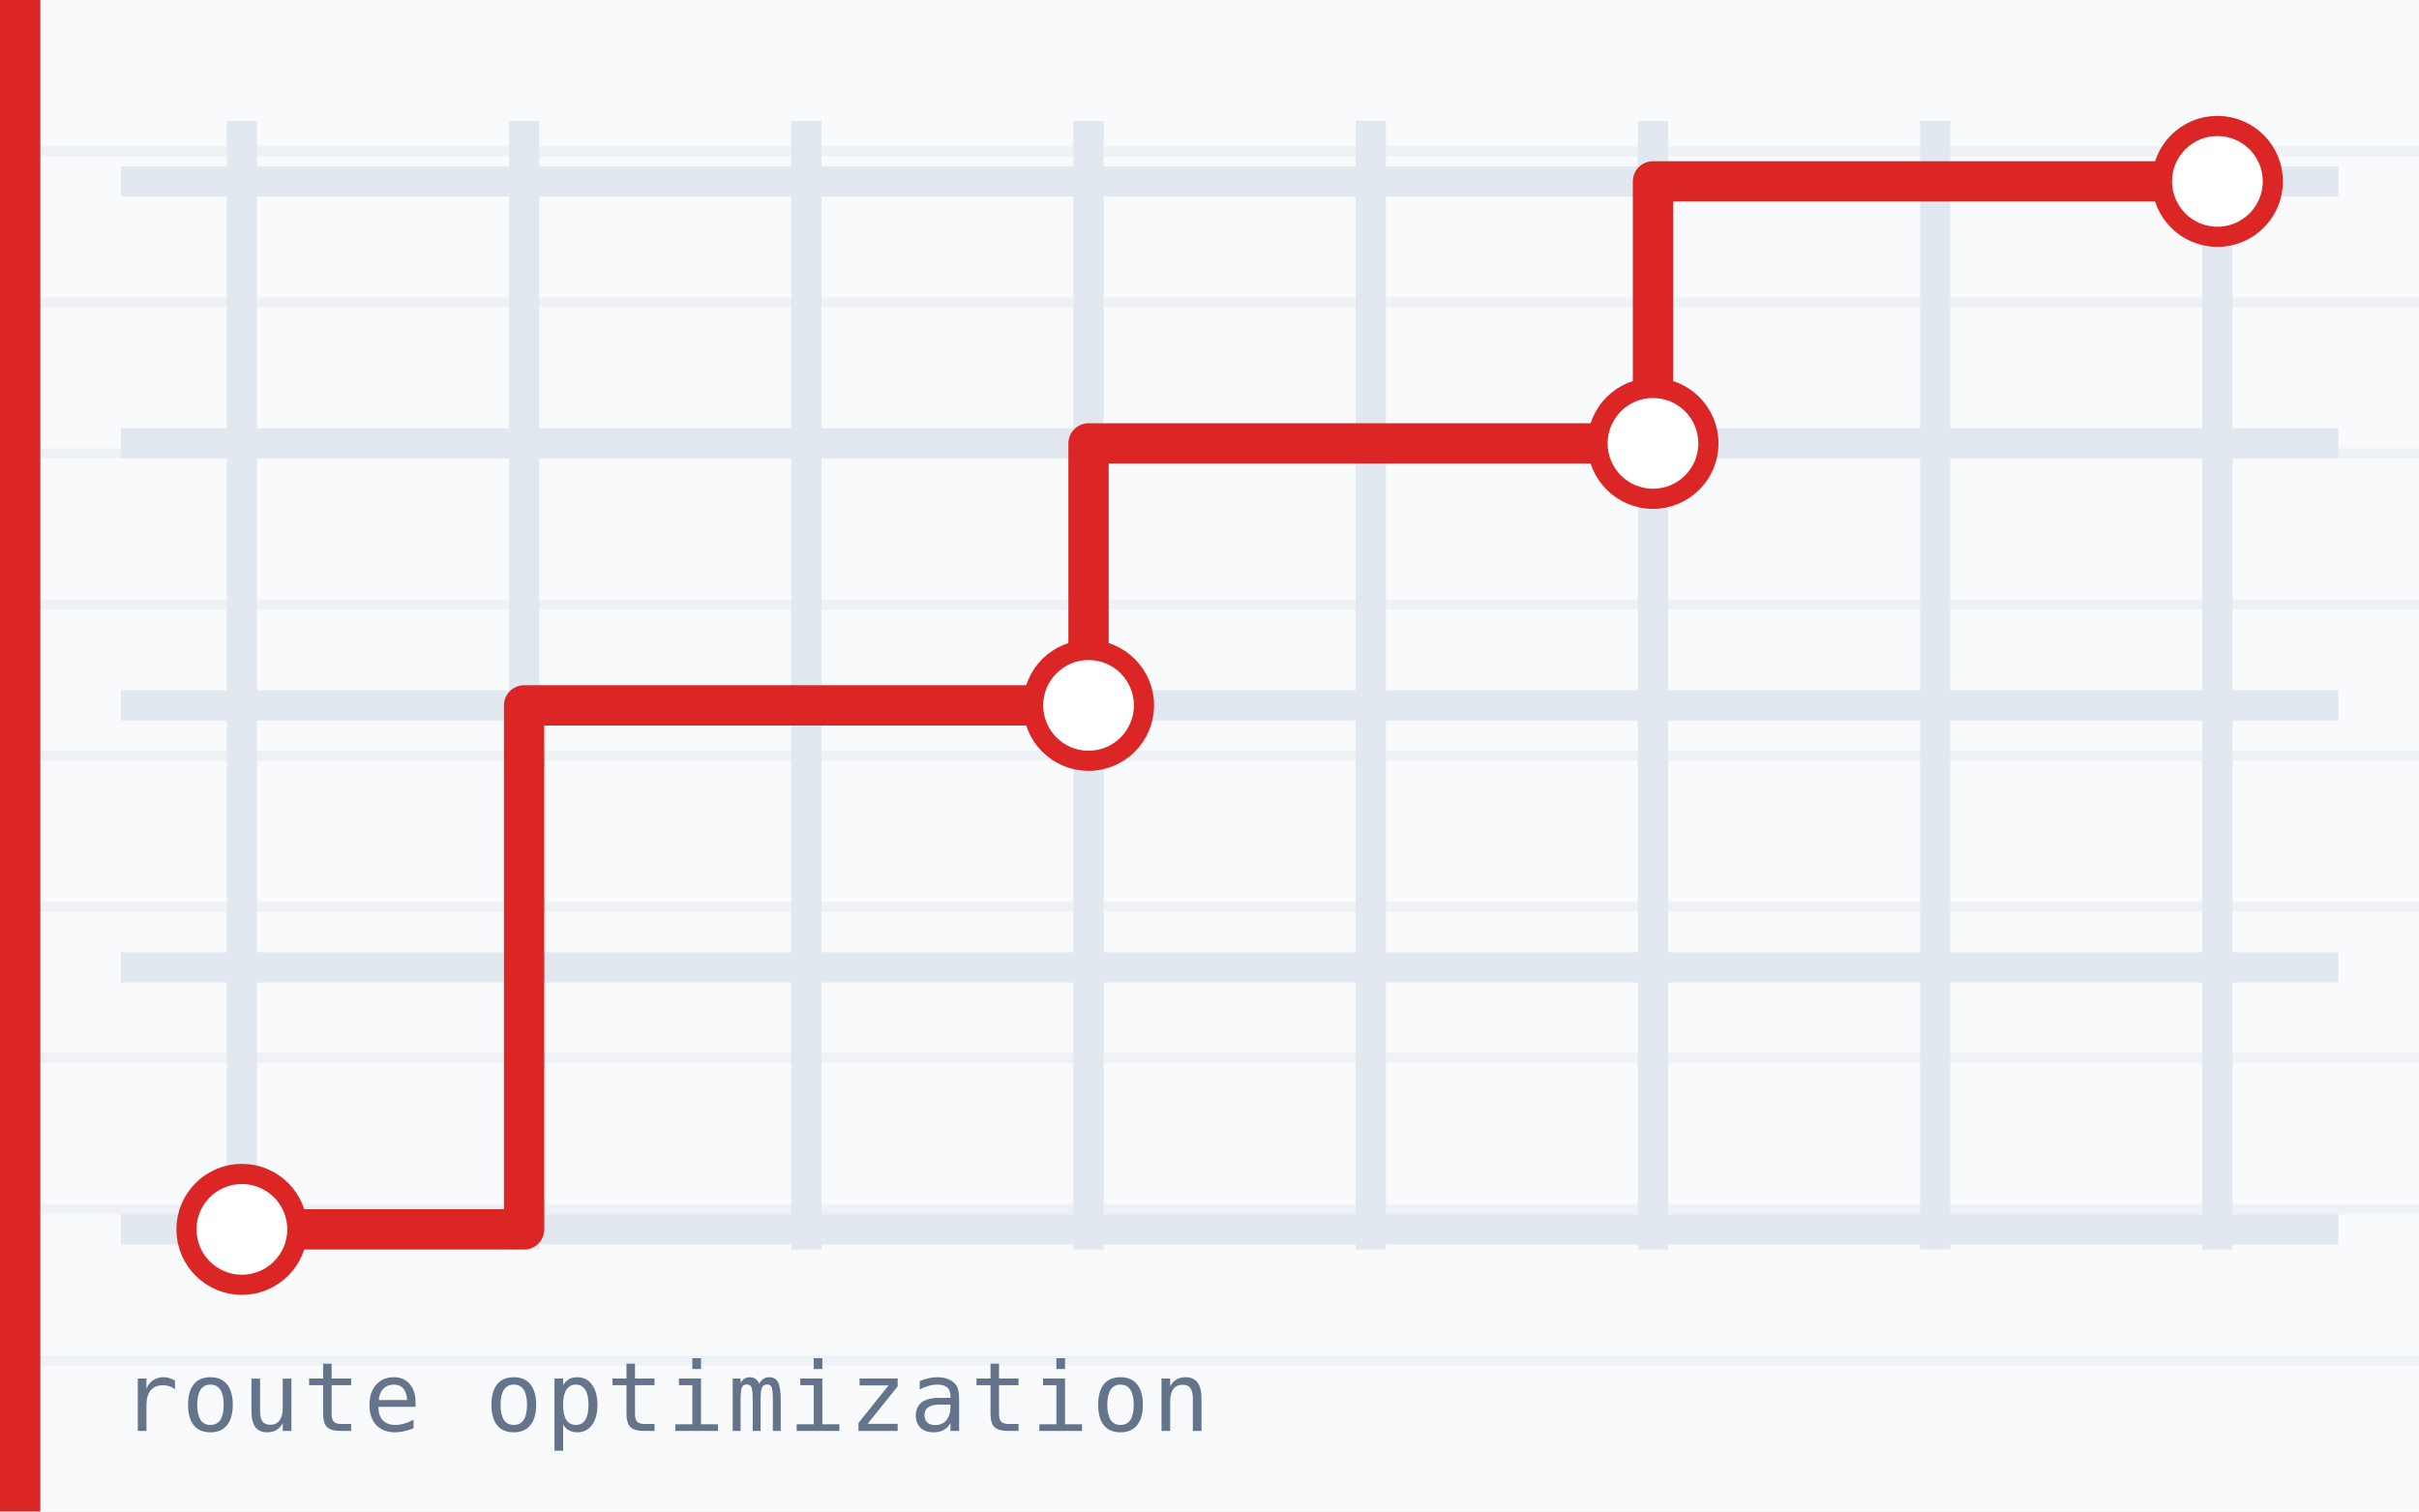
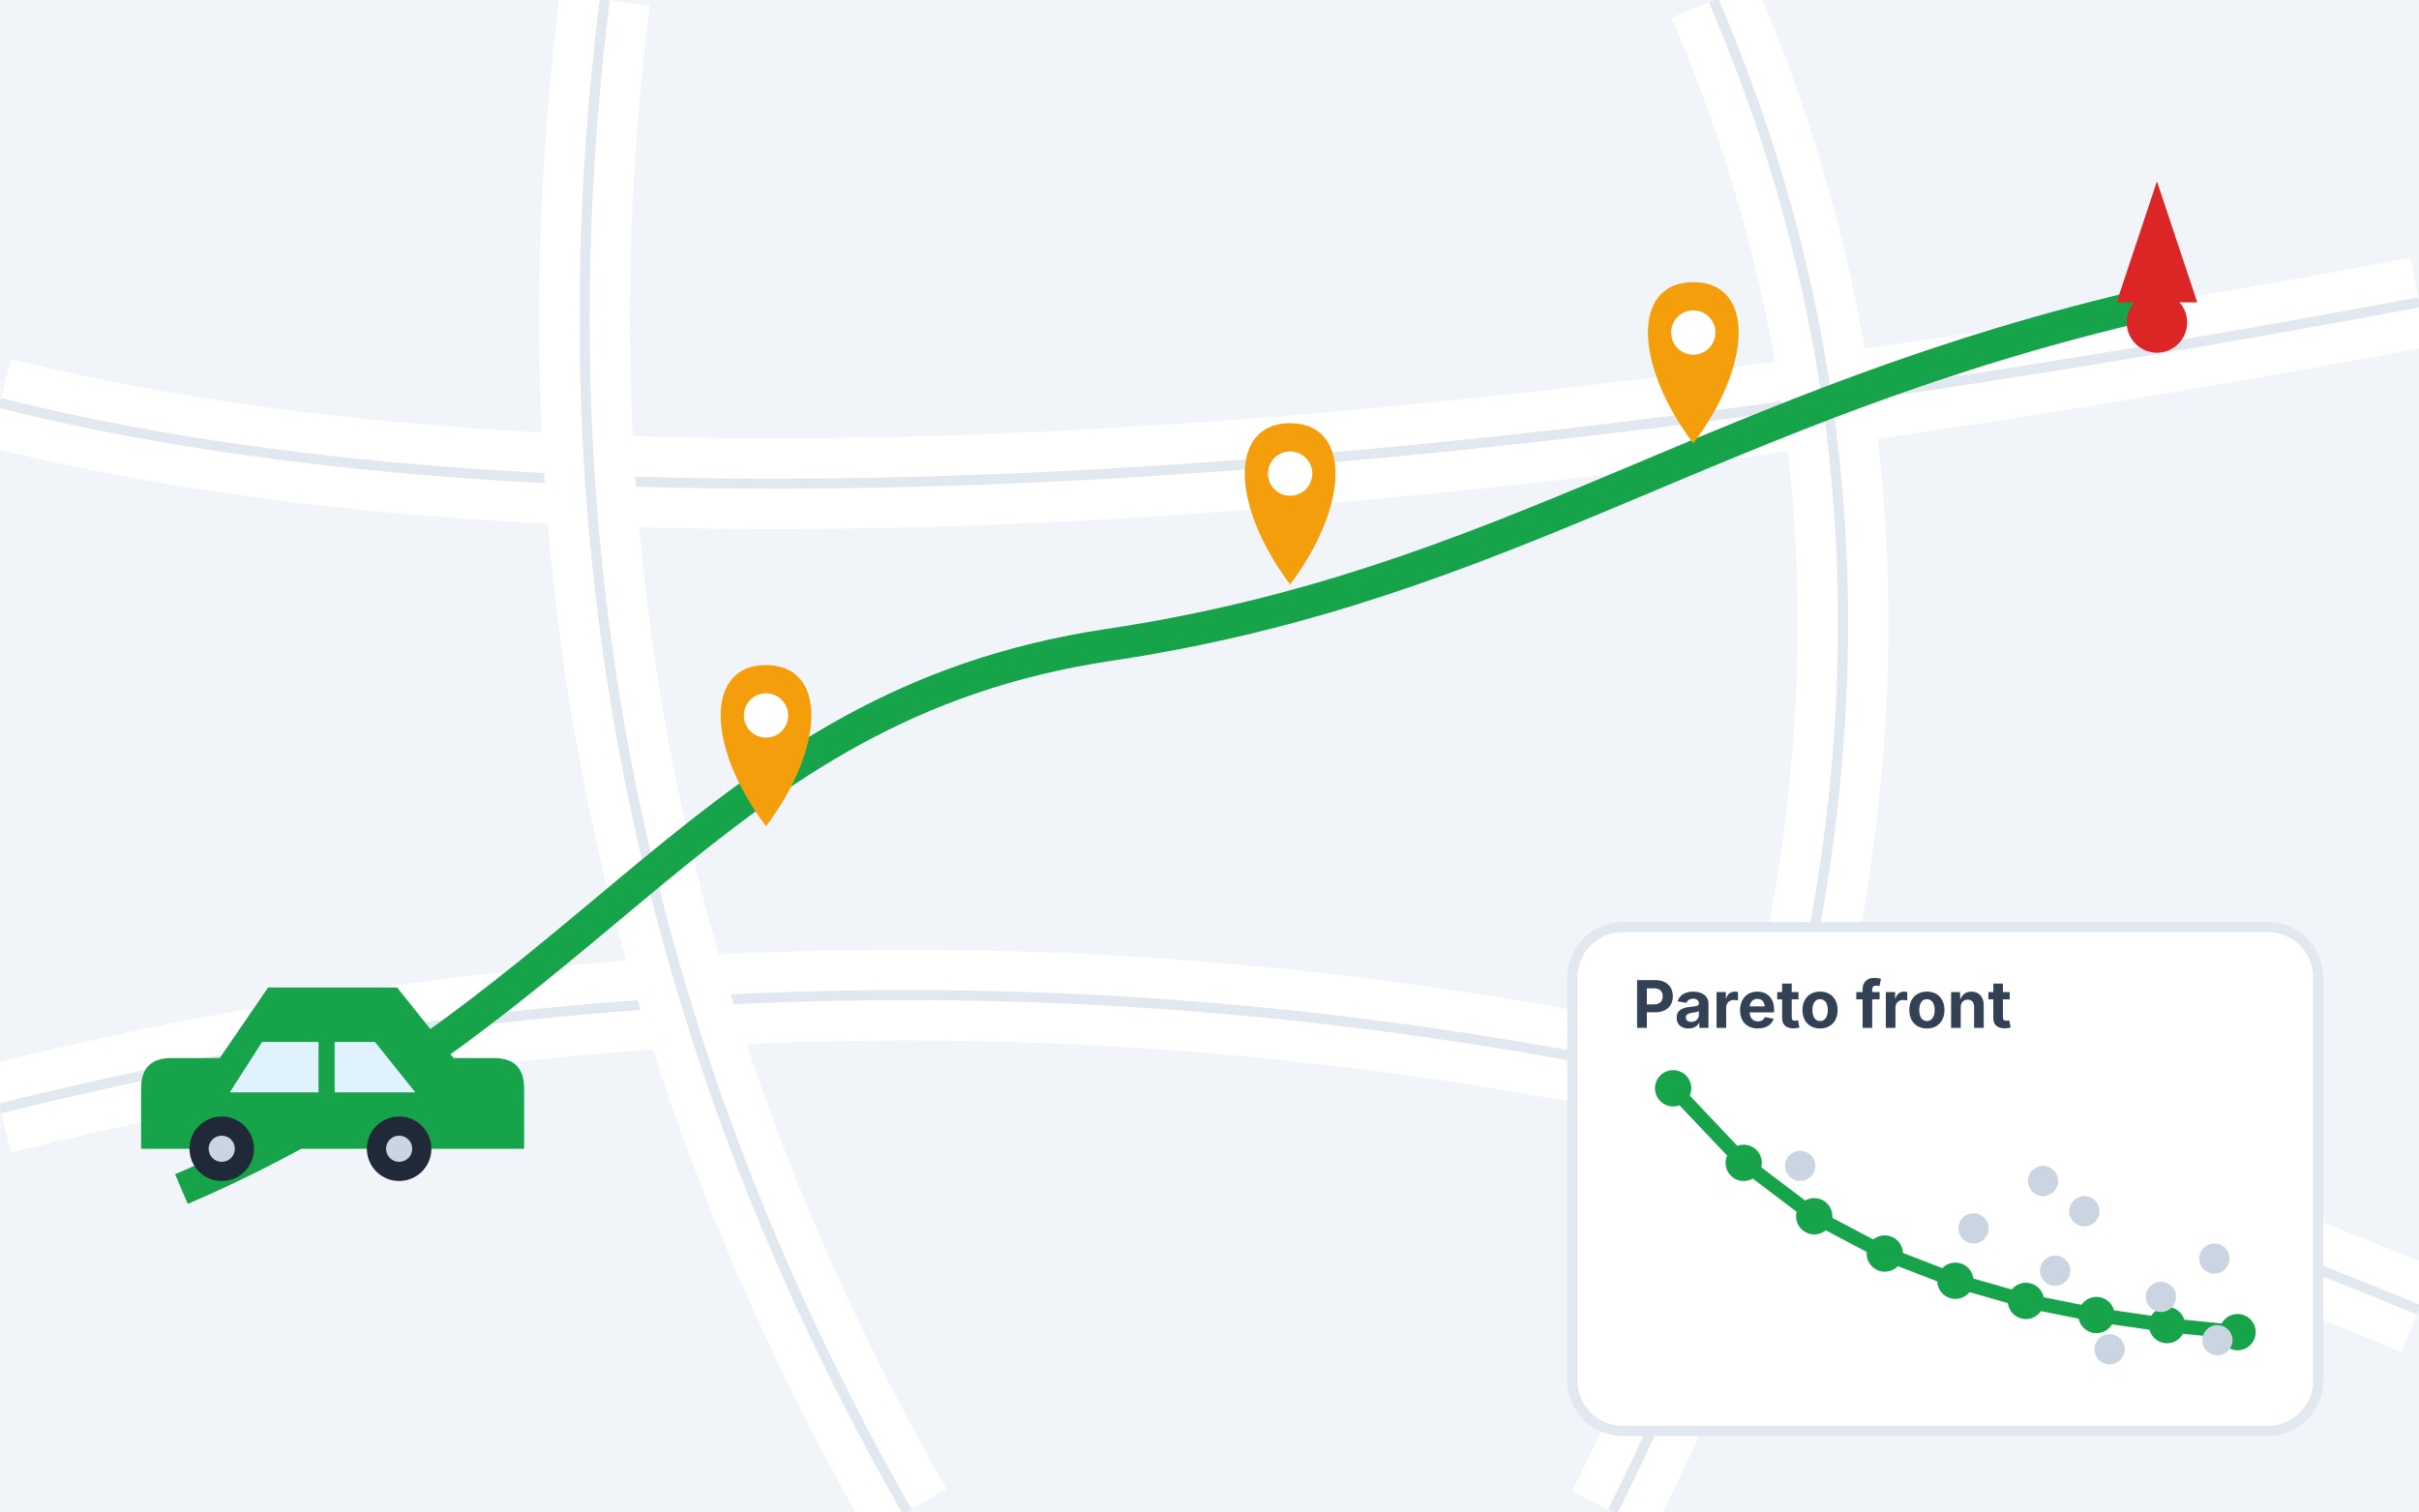
<svg xmlns="http://www.w3.org/2000/svg" viewBox="0 0 240 150" width="240" height="150">
-   <rect width="240" height="150" fill="#F8FAFC" />
-   <line x1="0" y1="15" x2="240" y2="15" stroke="#EEF2F7" stroke-width="1" />
-   <line x1="0" y1="30" x2="240" y2="30" stroke="#EEF2F7" stroke-width="1" />
-   <line x1="0" y1="45" x2="240" y2="45" stroke="#EEF2F7" stroke-width="1" />
-   <line x1="0" y1="60" x2="240" y2="60" stroke="#EEF2F7" stroke-width="1" />
-   <line x1="0" y1="75" x2="240" y2="75" stroke="#EEF2F7" stroke-width="1" />
-   <line x1="0" y1="90" x2="240" y2="90" stroke="#EEF2F7" stroke-width="1" />
-   <line x1="0" y1="105" x2="240" y2="105" stroke="#EEF2F7" stroke-width="1" />
-   <line x1="0" y1="120" x2="240" y2="120" stroke="#EEF2F7" stroke-width="1" />
-   <line x1="0" y1="135" x2="240" y2="135" stroke="#EEF2F7" stroke-width="1" />
-   <line x1="24" y1="12" x2="24" y2="124" stroke="#E2E8F0" stroke-width="3" />
-   <line x1="52" y1="12" x2="52" y2="124" stroke="#E2E8F0" stroke-width="3" />
-   <line x1="80" y1="12" x2="80" y2="124" stroke="#E2E8F0" stroke-width="3" />
-   <line x1="108" y1="12" x2="108" y2="124" stroke="#E2E8F0" stroke-width="3" />
-   <line x1="136" y1="12" x2="136" y2="124" stroke="#E2E8F0" stroke-width="3" />
-   <line x1="164" y1="12" x2="164" y2="124" stroke="#E2E8F0" stroke-width="3" />
-   <line x1="192" y1="12" x2="192" y2="124" stroke="#E2E8F0" stroke-width="3" />
-   <line x1="220" y1="12" x2="220" y2="124" stroke="#E2E8F0" stroke-width="3" />
-   <line x1="12" y1="18" x2="232" y2="18" stroke="#E2E8F0" stroke-width="3" />
-   <line x1="12" y1="44" x2="232" y2="44" stroke="#E2E8F0" stroke-width="3" />
-   <line x1="12" y1="70" x2="232" y2="70" stroke="#E2E8F0" stroke-width="3" />
-   <line x1="12" y1="96" x2="232" y2="96" stroke="#E2E8F0" stroke-width="3" />
-   <line x1="12" y1="122" x2="232" y2="122" stroke="#E2E8F0" stroke-width="3" />
-   <polyline points="24,122 52,122 52,70 108,70 108,44 164,44 164,18 220,18" fill="none" stroke="#DC2626" stroke-width="4" stroke-linejoin="round" />
-   <circle cx="24" cy="122" r="5.5" fill="#FFFFFF" stroke="#DC2626" stroke-width="2" />
-   <circle cx="108" cy="70" r="5.5" fill="#FFFFFF" stroke="#DC2626" stroke-width="2" />
-   <circle cx="164" cy="44" r="5.5" fill="#FFFFFF" stroke="#DC2626" stroke-width="2" />
-   <circle cx="220" cy="18" r="5.5" fill="#FFFFFF" stroke="#DC2626" stroke-width="2" />
-   <rect x="0" y="0" width="4" height="150" fill="#DC2626" />
-   <text x="12" y="142" font-family="'IBM Plex Mono',Consolas,monospace" font-size="9.5" fill="#64748B" letter-spacing=".3">route optimization</text>
+   <rect x="0" y="0" width="240" height="150" rx="0" fill="#F1F5F9" />
+   <path d="M0 40 q80 20 240 -10" fill="none" stroke="#FFFFFF" stroke-width="9" />
+   <path d="M0 40 q80 20 240 -10" fill="none" stroke="#E2E8F0" stroke-width="1" />
+   <path d="M0 110 q120 -30 240 20" fill="none" stroke="#FFFFFF" stroke-width="9" />
+   <path d="M0 110 q120 -30 240 20" fill="none" stroke="#E2E8F0" stroke-width="1" />
+   <path d="M60 0 q-10 80 30 150" fill="none" stroke="#FFFFFF" stroke-width="9" />
+   <path d="M60 0 q-10 80 30 150" fill="none" stroke="#E2E8F0" stroke-width="1" />
+   <path d="M170 0 q30 70 -10 150" fill="none" stroke="#FFFFFF" stroke-width="9" />
+   <path d="M170 0 q30 70 -10 150" fill="none" stroke="#E2E8F0" stroke-width="1" />
+   <path d="M18 118 C60 100 70 70 110 64 S170 40 214 30" fill="none" stroke="#16A34A" stroke-width="3.2" stroke-dasharray="1 0" />
+   <path d="M76 82 c-6 -8 -6 -16 0 -16 c6 0 6 8 0 16z" fill="#F59E0B" />
+   <circle cx="76" cy="71" r="2.2" fill="#FFFFFF" />
+   <path d="M128 58 c-6 -8 -6 -16 0 -16 c6 0 6 8 0 16z" fill="#F59E0B" />
+   <circle cx="128" cy="47" r="2.2" fill="#FFFFFF" />
+   <path d="M168 44 c-6 -8 -6 -16 0 -16 c6 0 6 8 0 16z" fill="#F59E0B" />
+   <circle cx="168" cy="33" r="2.2" fill="#FFFFFF" />
+   <path d="M14 114 v-6 q0 -3 3 -3 h4.8 l4.8 -7 h12.8 l5.6 7 h4 q3 0 3 3 v6z" fill="#16A34A" />
+   <path d="M22.8 108.4 l3.2 -5 h5.6 v5z M33.2 108.4 v-5 h4 l4 5z" fill="#E0F2FE" />
+   <circle cx="22" cy="114" r="3.2" fill="#1F2937" />
+   <circle cx="39.6" cy="114" r="3.2" fill="#1F2937" />
+   <circle cx="22" cy="114" r="1.3" fill="#CBD5E1" />
+   <circle cx="39.6" cy="114" r="1.3" fill="#CBD5E1" />
+   <path d="M210 30 l4 -12 l4 12z" fill="#DC2626" />
+   <circle cx="214" cy="32" r="3" fill="#DC2626" />
+   <rect x="156" y="92" width="74" height="50" rx="5" fill="#FFFFFF" stroke="#E2E8F0" />
+   <text x="162" y="102" font-family="'Inter','Segoe UI',Helvetica,Arial,sans-serif" font-size="6.5" font-weight="700" fill="#334155" text-anchor="start">Pareto front</text>
+   <polyline points="166,108 173,115.4 180,120.7 187,124.4 194,127.1 201,129.1 208,130.5 215,131.5 222,132.2" fill="none" stroke="#16A34A" stroke-width="1.4" stroke-linejoin="round" stroke-linecap="round" />
+   <circle cx="166" cy="108" r="1.8" fill="#16A34A" />
+   <circle cx="173" cy="115.4" r="1.8" fill="#16A34A" />
+   <circle cx="180" cy="120.7" r="1.8" fill="#16A34A" />
+   <circle cx="187" cy="124.4" r="1.8" fill="#16A34A" />
+   <circle cx="194" cy="127.1" r="1.8" fill="#16A34A" />
+   <circle cx="201" cy="129.1" r="1.8" fill="#16A34A" />
+   <circle cx="208" cy="130.5" r="1.8" fill="#16A34A" />
+   <circle cx="215" cy="131.5" r="1.8" fill="#16A34A" />
+   <circle cx="222" cy="132.2" r="1.8" fill="#16A34A" />
+   <circle cx="220" cy="133" r="1.5" fill="#CBD5E1" />
+   <circle cx="178.6" cy="115.7" r="1.5" fill="#CBD5E1" />
+   <circle cx="214.4" cy="128.7" r="1.5" fill="#CBD5E1" />
+   <circle cx="206.8" cy="120.2" r="1.5" fill="#CBD5E1" />
+   <circle cx="203.9" cy="126.1" r="1.5" fill="#CBD5E1" />
+   <circle cx="202.7" cy="117.2" r="1.5" fill="#CBD5E1" />
+   <circle cx="195.8" cy="121.9" r="1.5" fill="#CBD5E1" />
+   <circle cx="209.3" cy="133.9" r="1.5" fill="#CBD5E1" />
+   <circle cx="219.7" cy="124.9" r="1.5" fill="#CBD5E1" />
</svg>
